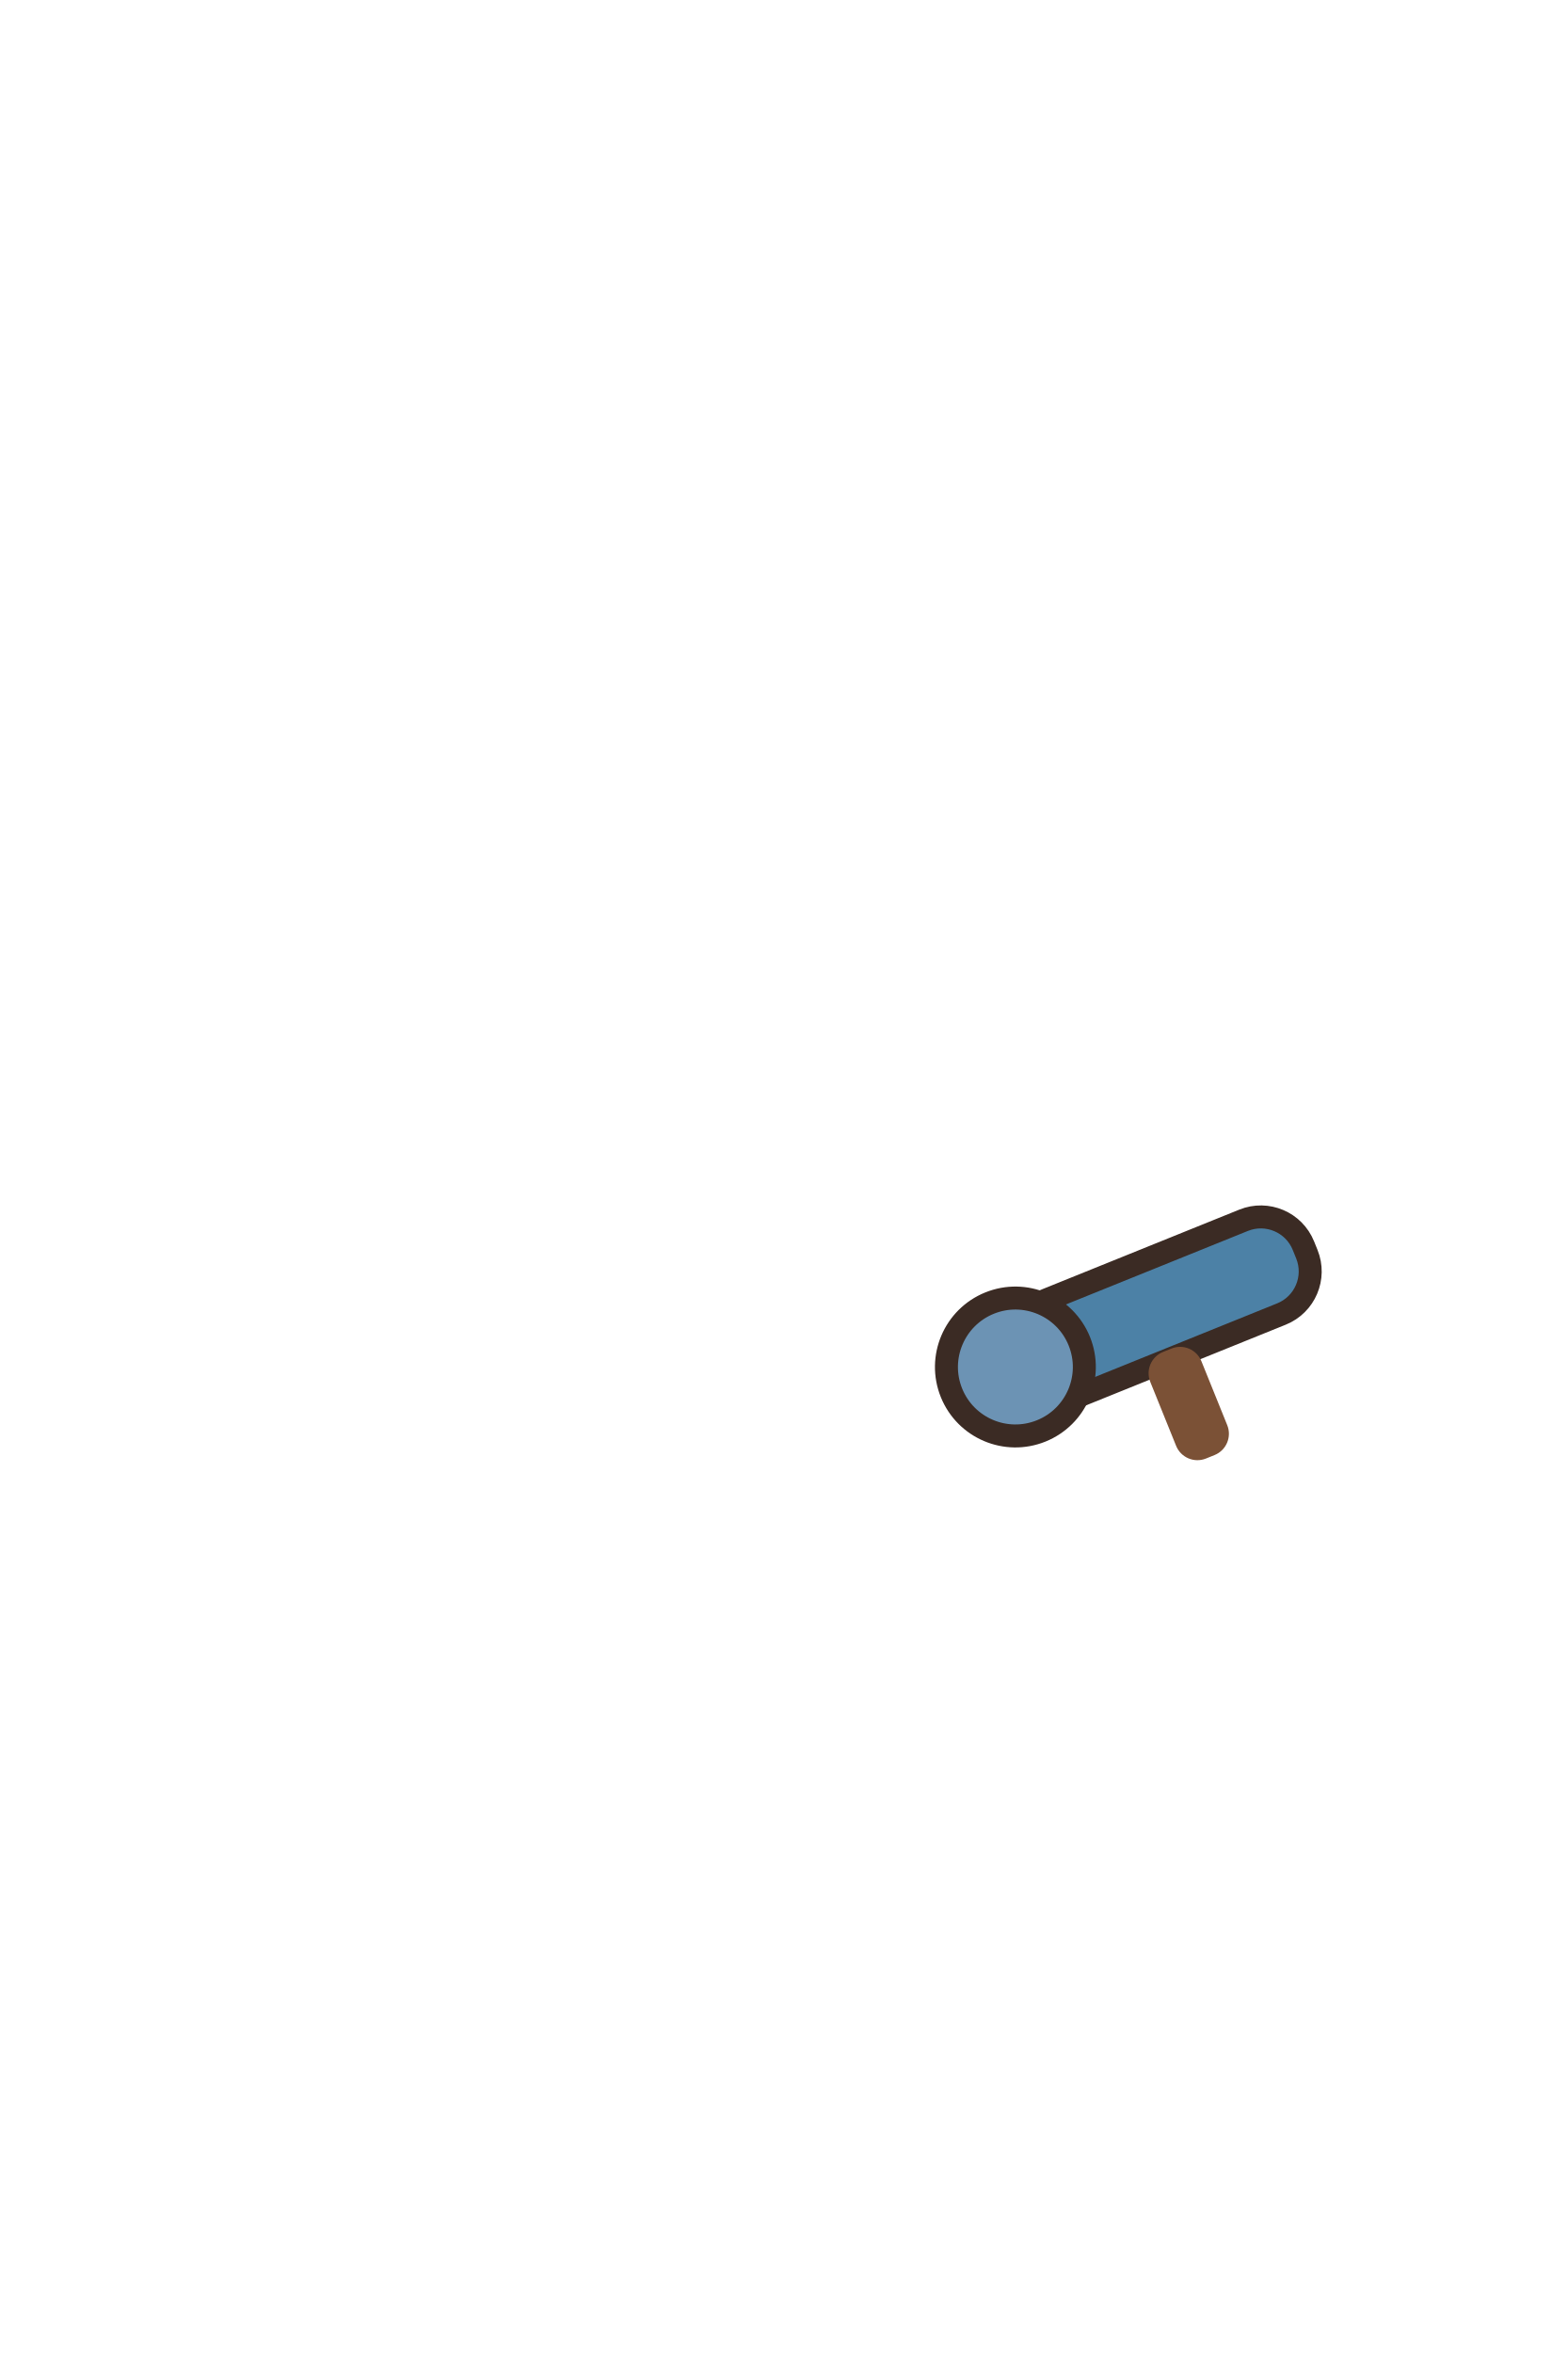
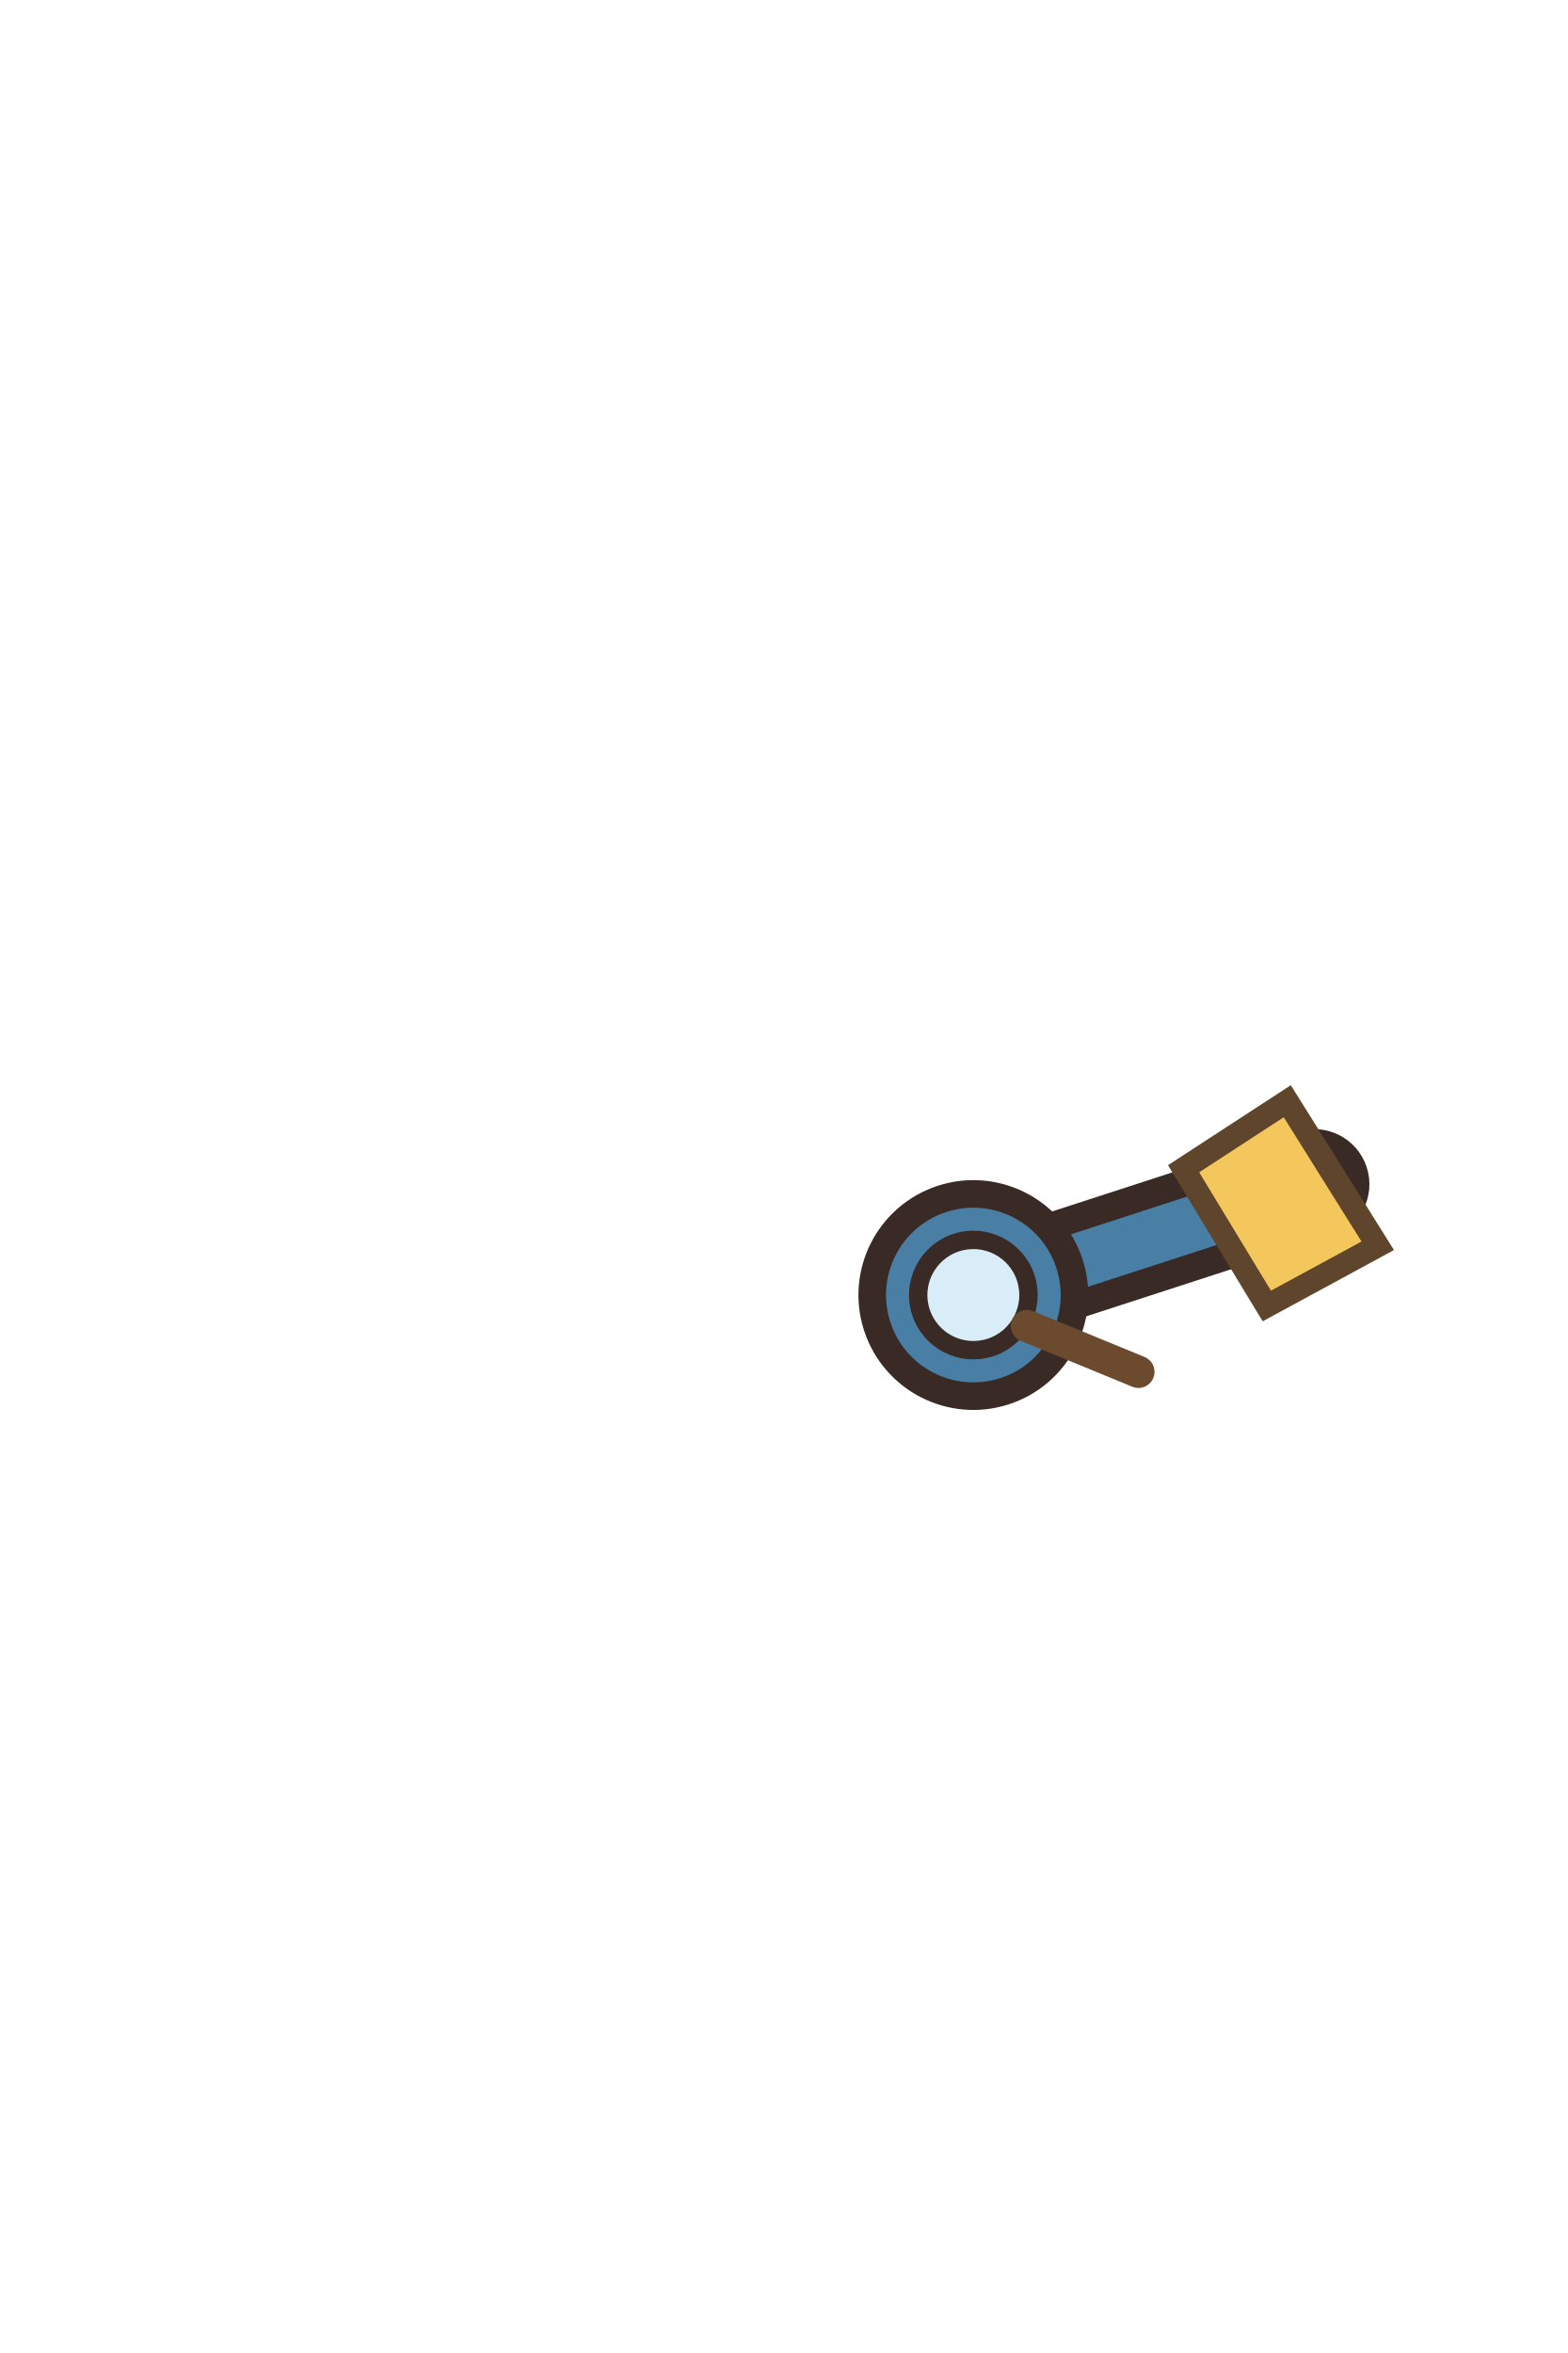
<svg xmlns="http://www.w3.org/2000/svg" viewBox="0 0 341 512">
-   <g>
-     <g transform="rotate(-22 236 300)">
-       <rect x="219" y="281" width="72" height="22" rx="10" fill="#4c81a6" stroke="#3b2b24" stroke-width="5" />
-       <circle cx="223" cy="292" r="15" fill="#6c93b4" stroke="#3b2b24" stroke-width="5" />
-       <rect x="249" y="301" width="12" height="25" rx="5" fill="#7b5136" />
-     </g>
+   <defs>
+     <linearGradient id="skin" x1="0" y1="0" x2="0" y2="1">
+       <stop stop-color="#ffd9bb" />
+       <stop offset="1" stop-color="#e9ad86" />
+     </linearGradient>
+     <linearGradient id="shirt" x1="0" y1="0" x2="1" y2="1">
+       <stop stop-color="#f7fbff" />
+       <stop offset="1" stop-color="#dbe8f3" />
+     </linearGradient>
+   </defs>
+   <g transform="rotate(-18 238 288)">
+     <rect x="210" y="265" width="92" height="18" rx="9" fill="#497fa5" stroke="#3a2a25" stroke-width="6" />
+     <circle cx="215" cy="274" r="22" fill="#497fa5" stroke="#3a2a25" stroke-width="6" />
+     <circle cx="215" cy="274" r="12" fill="#d8edf7" stroke="#3a2a25" stroke-width="4" />
+     <path d="M267 262 L293 255 L302 291 L275 296Z" fill="#f4c75d" stroke="#5e452b" stroke-width="5" />
+     <path d="M224 284 L244 301" stroke="#6b4a2d" stroke-width="7" stroke-linecap="round" />
  </g>
</svg>
